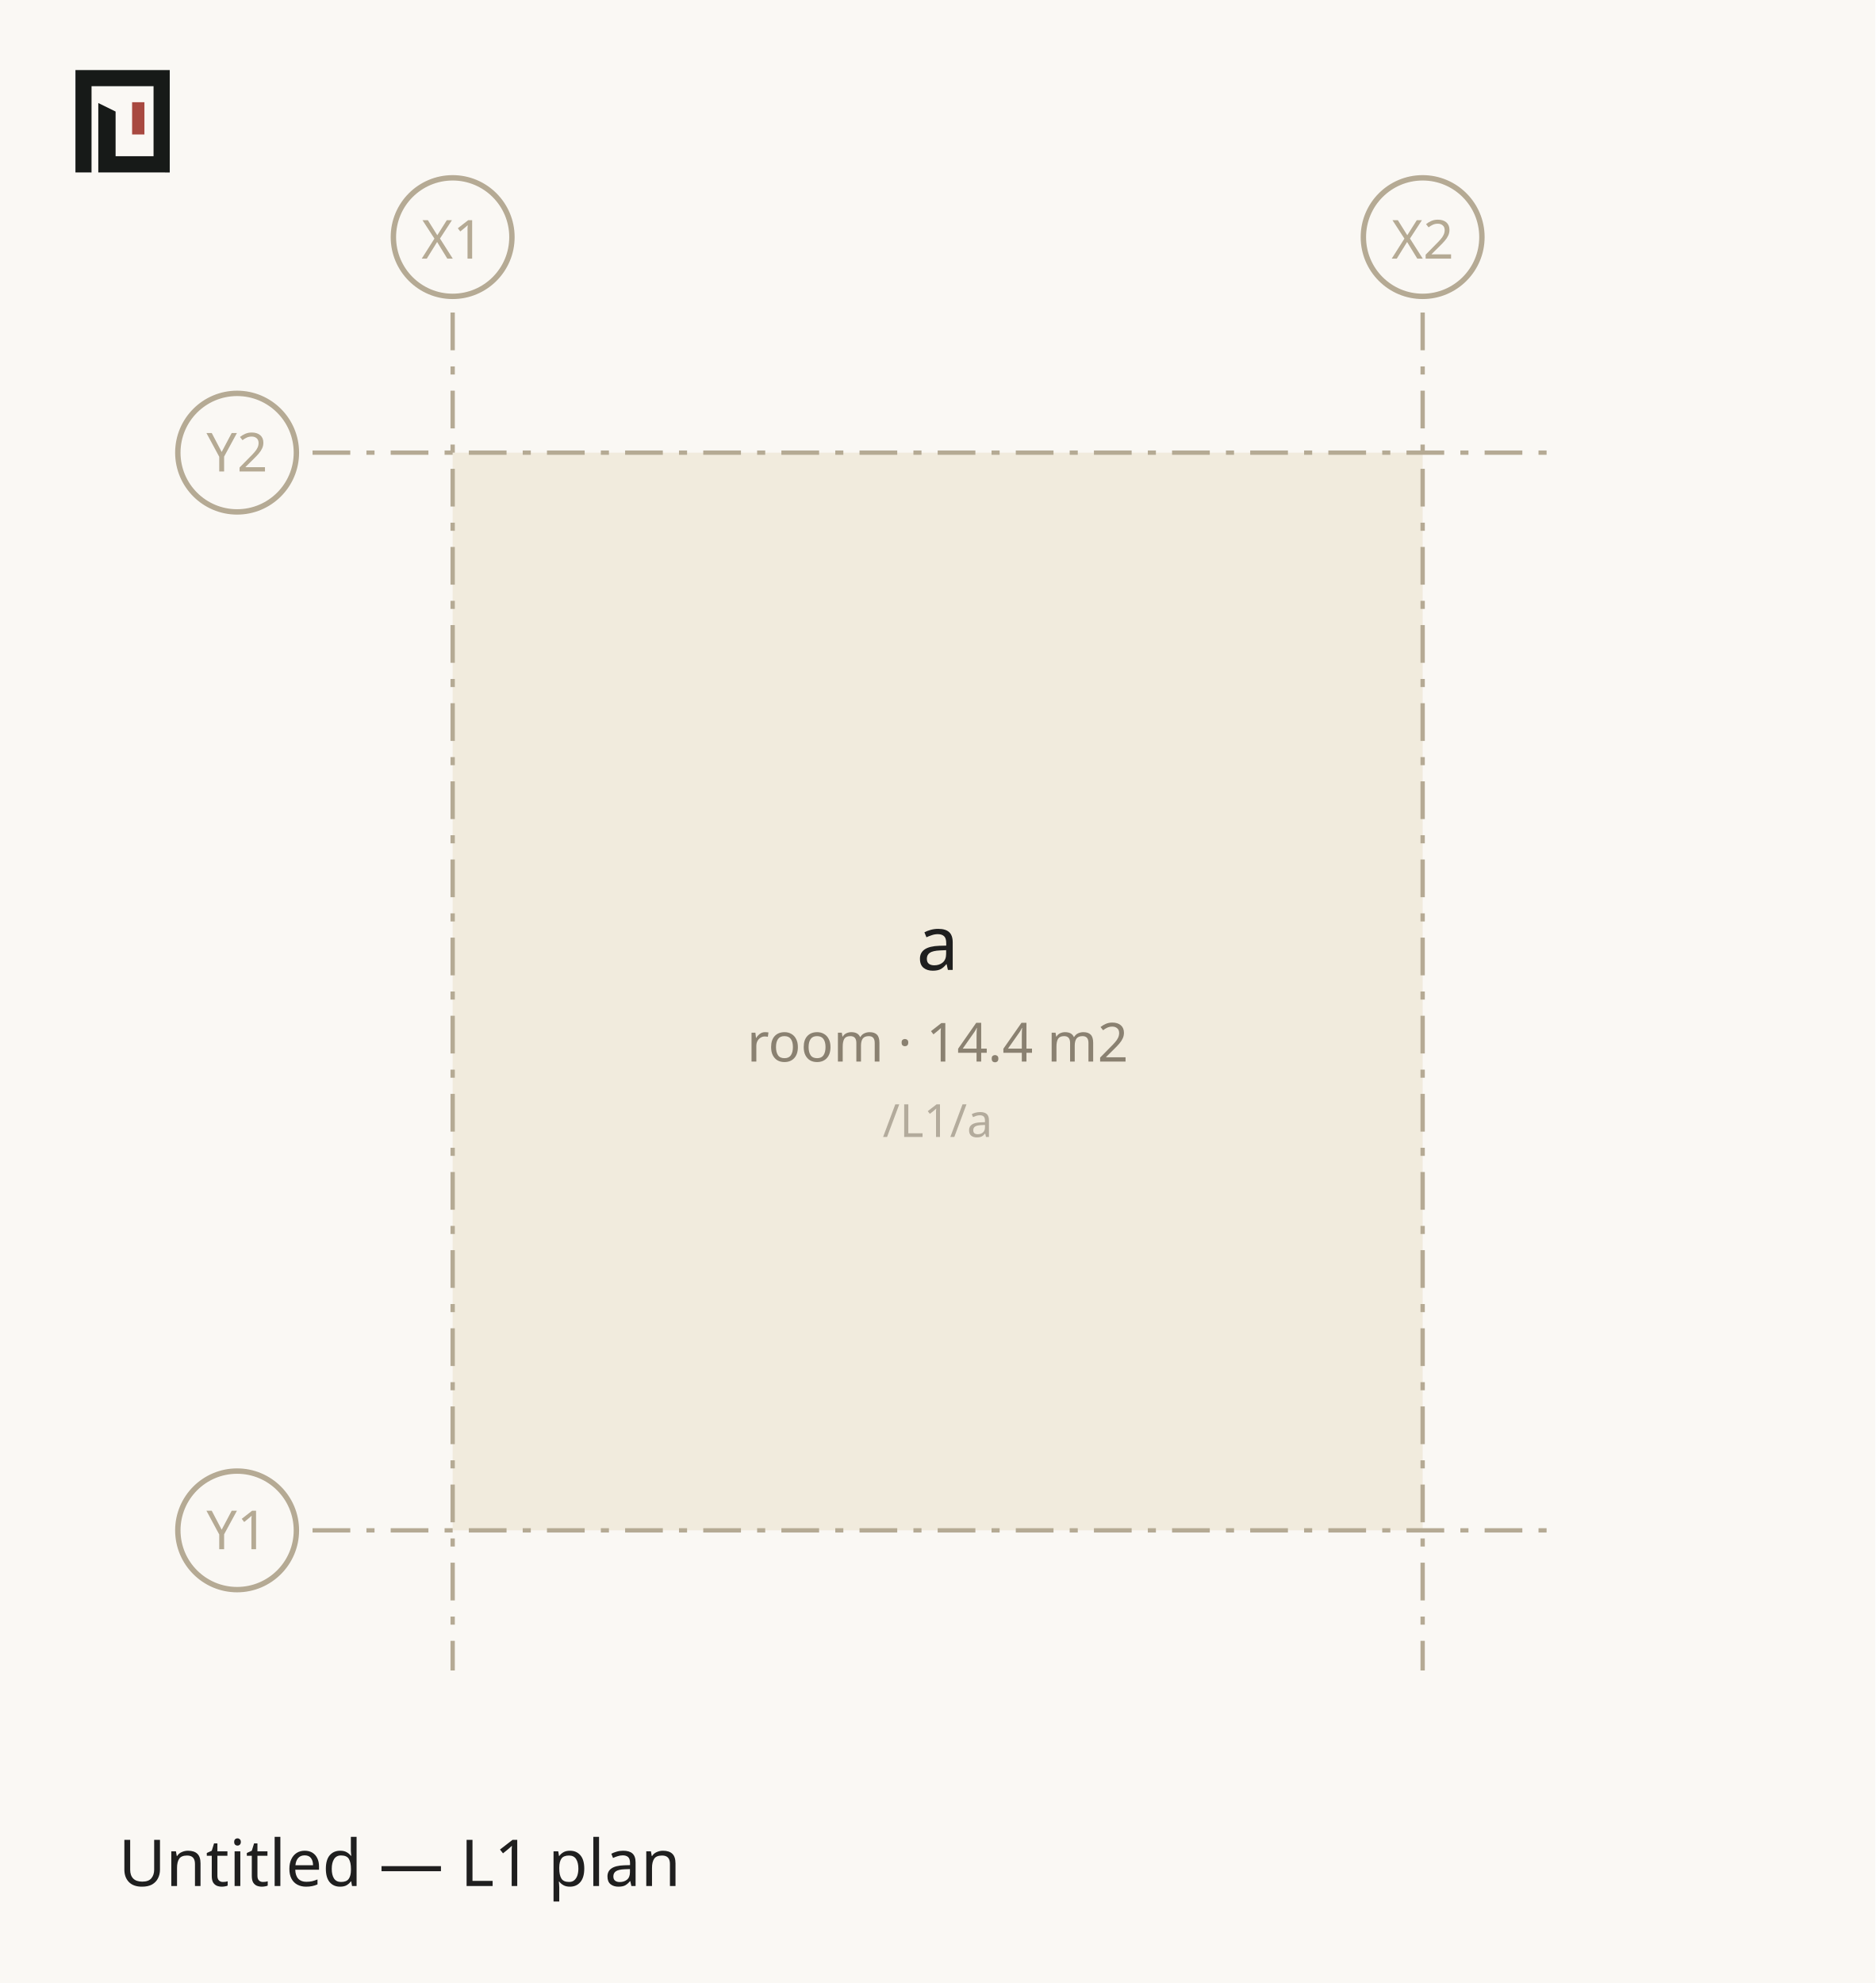
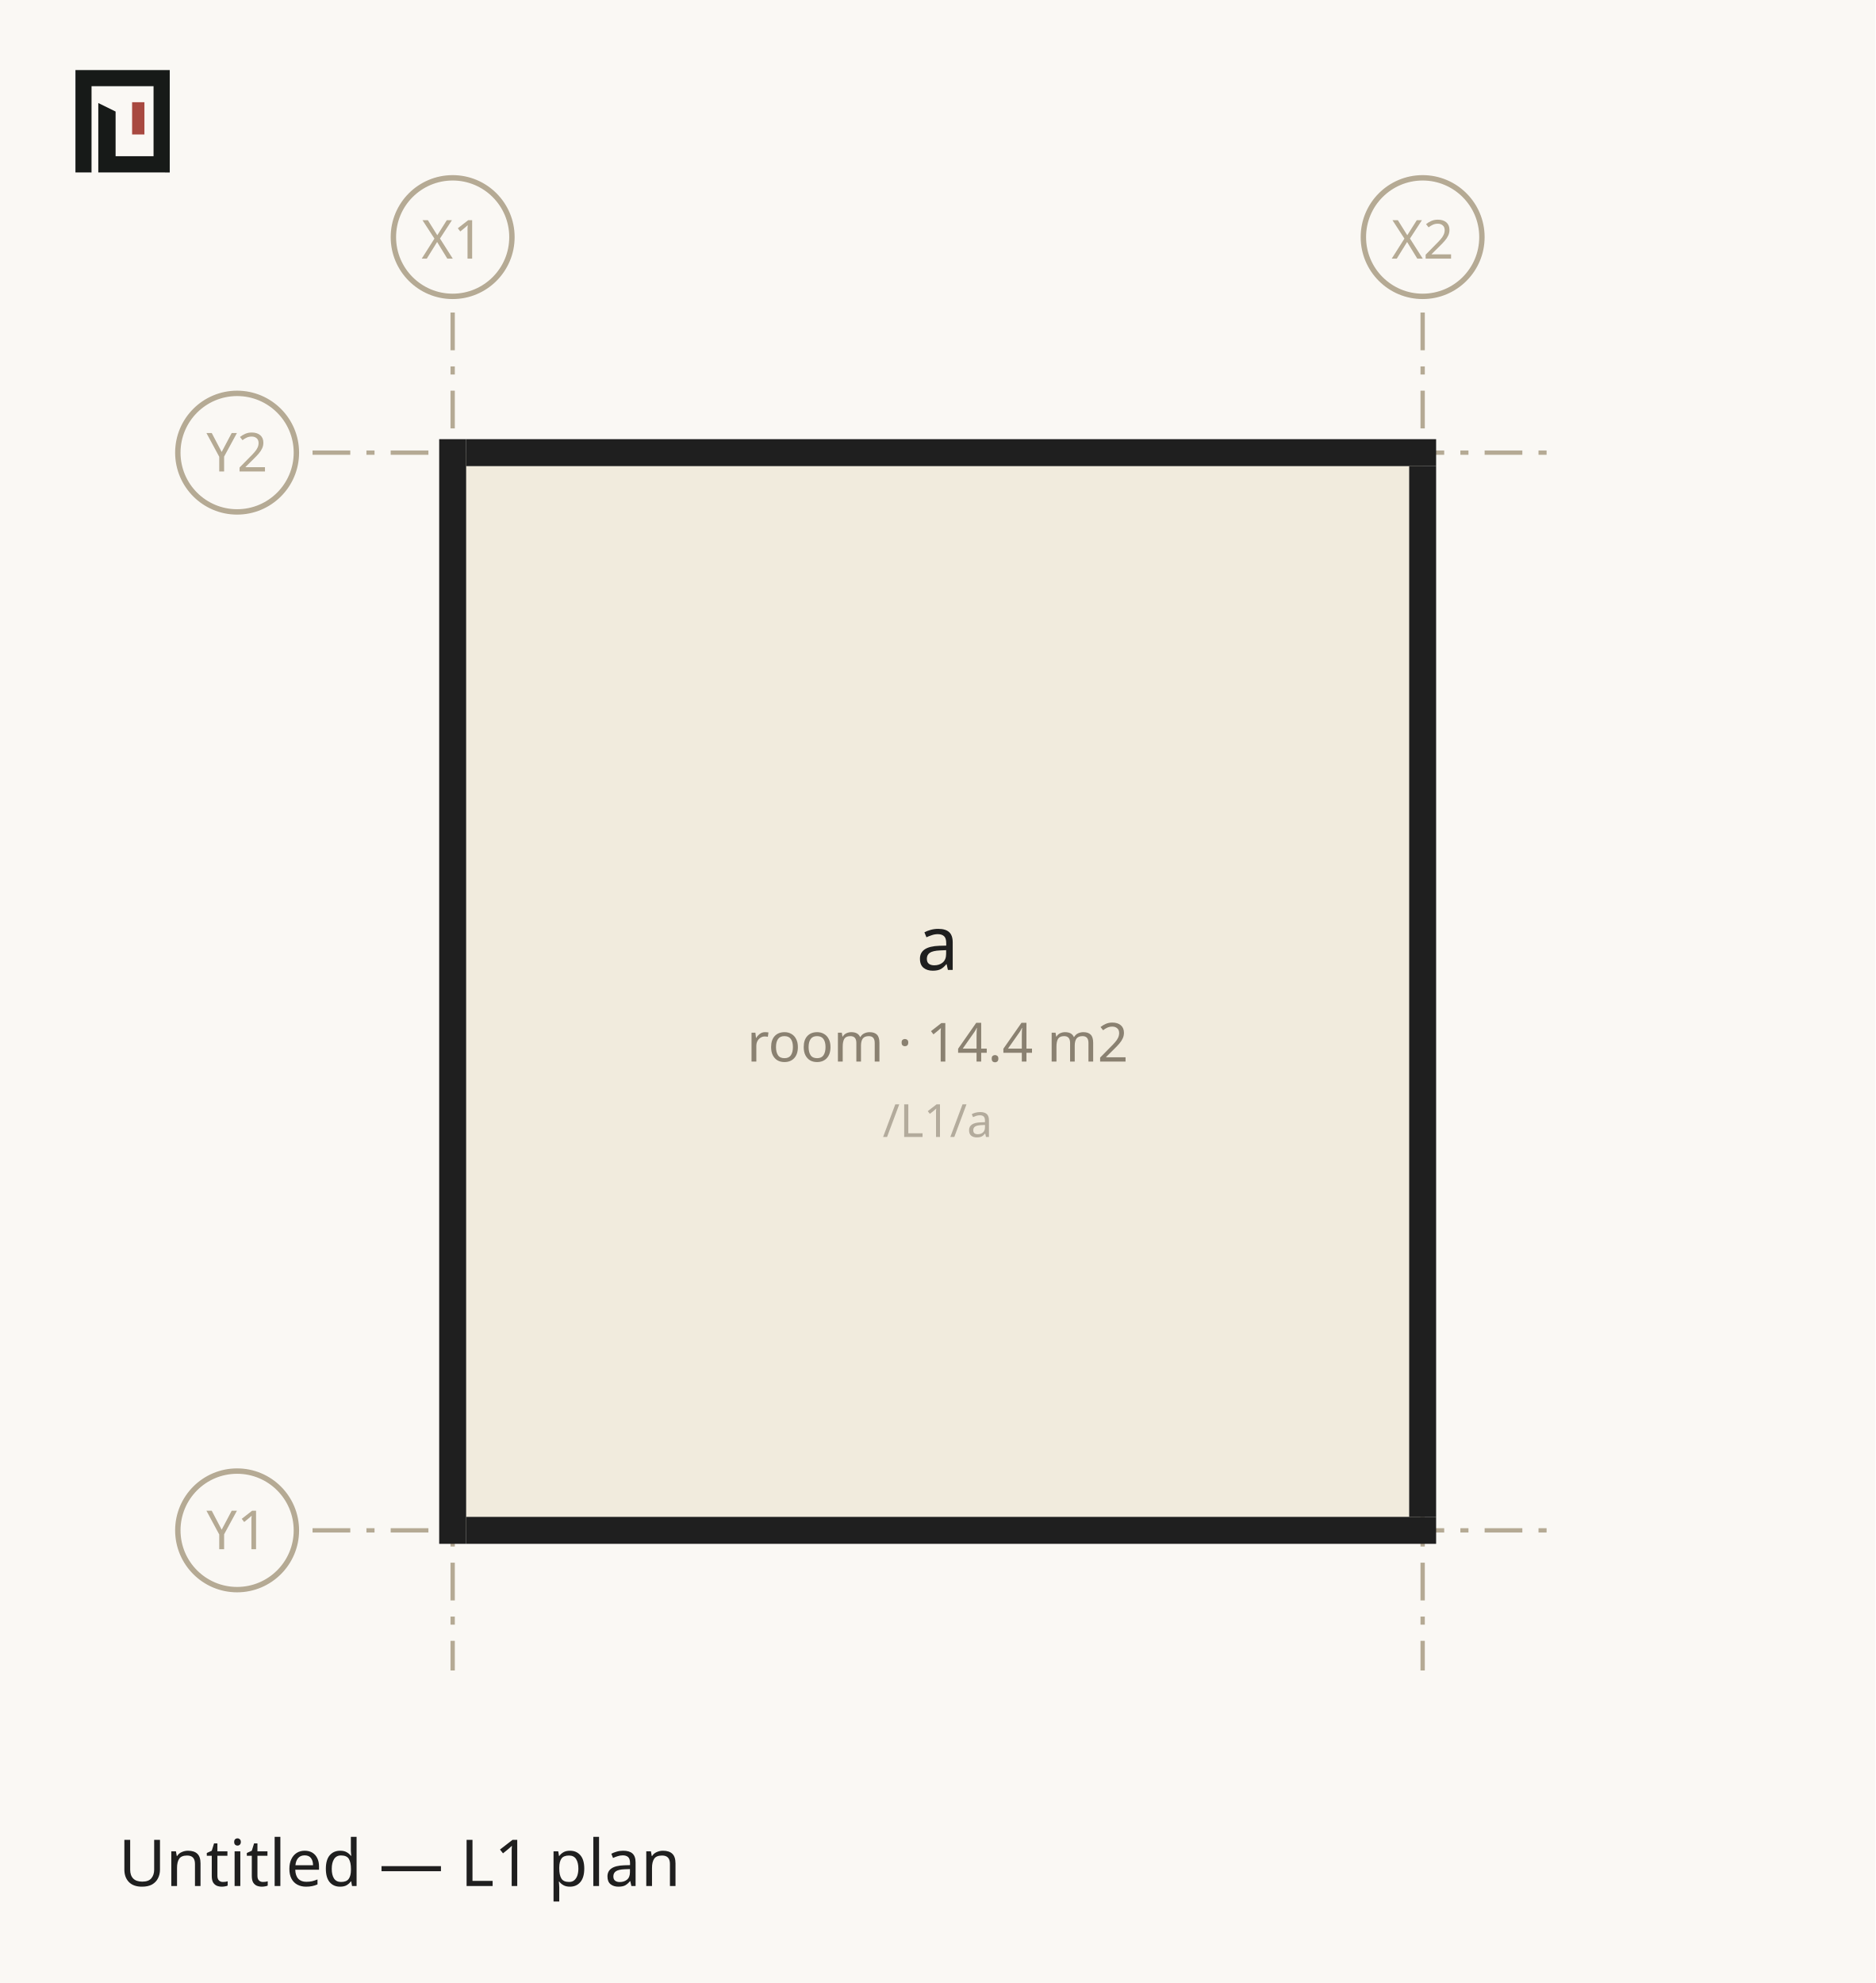
<svg xmlns="http://www.w3.org/2000/svg" width="348" height="368" viewBox="0 0 348 368" font-family="'Hiragino Sans','Noto Sans JP',sans-serif">
  <rect width="348" height="368" fill="#faf8f4" />
  <g transform="translate(9.11 9.27) scale(0.02179)">
    <path d="M1027.53 171.361L224.461 171.363L224.392 1043.39L361.454 1043.42L361.567 308.689L889.587 308.679L889.581 904.864L566.4 904.876L566.387 524.585L419.01 452.015L419.047 1043.39L1027.51 1043.43L1027.53 171.361Z" fill="#171A18" />
    <path d="M707 445.022L811.864 445L811.858 613.697C811.831 648.974 812.209 684.759 811.831 720L707.005 719.933L707 445.022Z" fill="#A84940" />
  </g>
  <path d="M 84 284 L 264 284 L 264 84 L 84 84 Z" fill="#f1ebdd" />
  <line x1="84" y1="58" x2="84" y2="310" stroke="#b5aa94" stroke-width="0.8" stroke-dasharray="7 3 1.5 3" />
  <circle cx="84" cy="44" r="11" fill="none" stroke="#b5aa94" stroke-width="1" />
  <text x="84" y="48" text-anchor="middle" font-size="10" fill="#b5aa94">X1</text>
  <line x1="264" y1="58" x2="264" y2="310" stroke="#b5aa94" stroke-width="0.8" stroke-dasharray="7 3 1.5 3" />
  <circle cx="264" cy="44" r="11" fill="none" stroke="#b5aa94" stroke-width="1" />
  <text x="264" y="48" text-anchor="middle" font-size="10" fill="#b5aa94">X2</text>
  <line x1="58" y1="284" x2="290" y2="284" stroke="#b5aa94" stroke-width="0.8" stroke-dasharray="7 3 1.5 3" />
  <circle cx="44" cy="284" r="11" fill="none" stroke="#b5aa94" stroke-width="1" />
  <text x="44" y="287.5" text-anchor="middle" font-size="10" fill="#b5aa94">Y1</text>
  <line x1="58" y1="84" x2="290" y2="84" stroke="#b5aa94" stroke-width="0.8" stroke-dasharray="7 3 1.5 3" />
  <circle cx="44" cy="84" r="11" fill="none" stroke="#b5aa94" stroke-width="1" />
  <text x="44" y="87.5" text-anchor="middle" font-size="10" fill="#b5aa94">Y2</text>
+   <path d="M 86.5 281.5 L 266.5 281.5 L 266.5 286.5 L 86.5 286.5 Z" fill="#1f1f1f" />
+   <path d="M 261.5 281.5 L 261.5 86.5 L 266.5 86.5 L 266.5 281.5 Z" fill="#1f1f1f" />
+   <path d="M 86.5 81.5 L 266.5 81.5 L 266.5 86.5 L 86.5 86.5 Z" fill="#1f1f1f" />
+   <path d="M 81.5 286.5 L 81.5 81.5 L 86.5 81.5 L 86.5 286.5 Z" fill="#1f1f1f" />
  <text x="174" y="180" text-anchor="middle" font-size="14" fill="#1f1f1f">a</text>
  <text x="174" y="197" text-anchor="middle" font-size="10" fill="#8a8171">room · 14.4 m2</text>
  <text x="174" y="211" text-anchor="middle" font-size="8.5" fill="#b3ab9c">/L1/a</text>
  <text x="22" y="350" font-size="12" fill="#1f1f1f">Untitled — L1 plan</text>
</svg>
